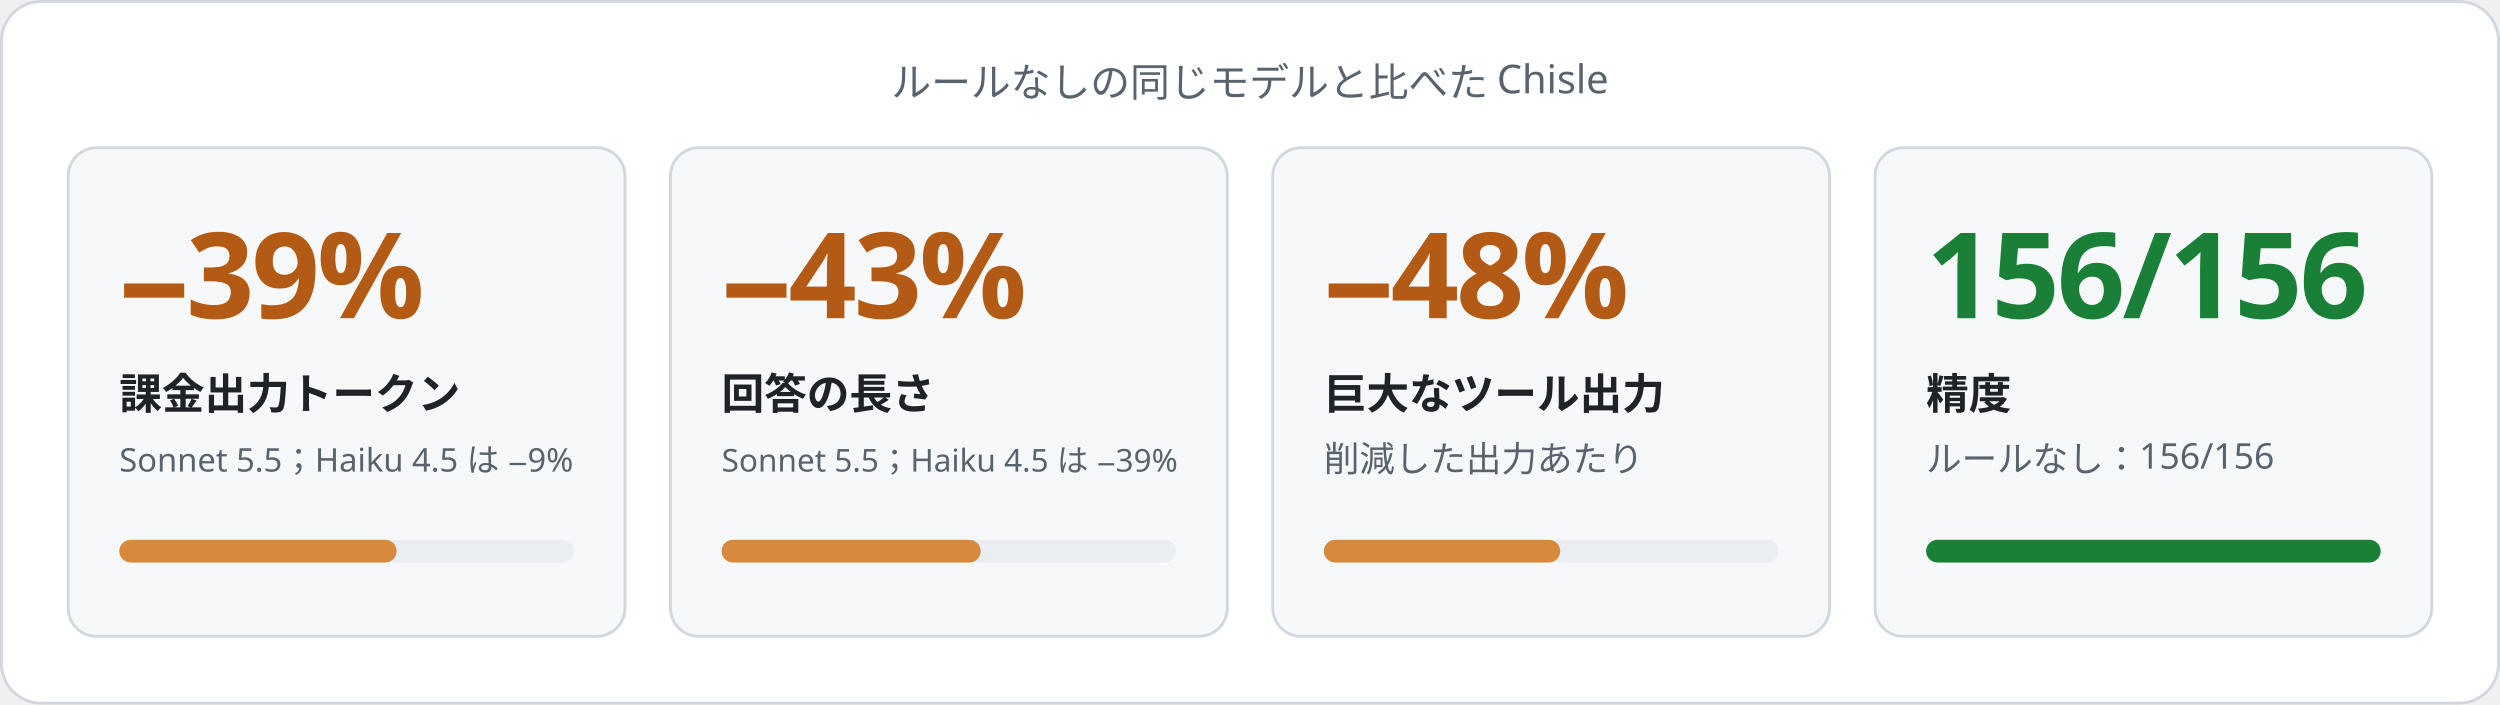
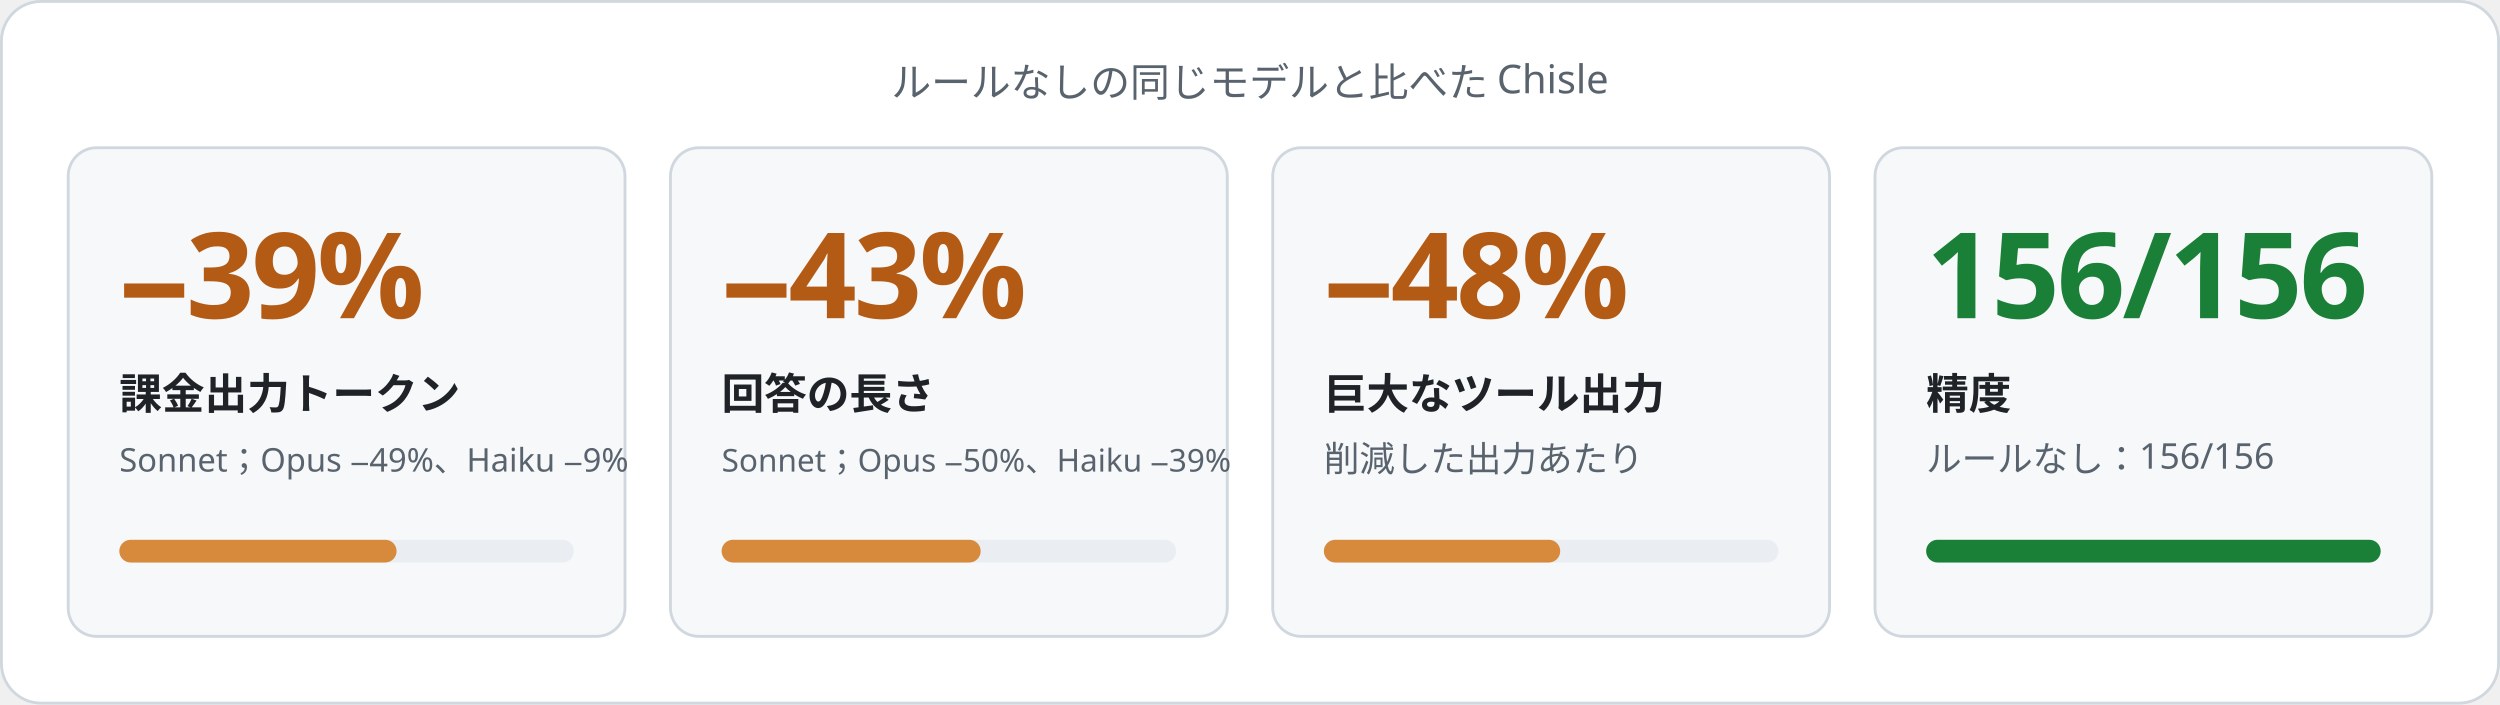
- <svg xmlns="http://www.w3.org/2000/svg" width="880" height="248" viewBox="0 0 880 248" font-family="-apple-system,BlinkMacSystemFont,'Segoe UI','Noto Sans',Helvetica,Arial,sans-serif" xml:space="preserve" role="img" aria-label="Chisle versus the same model with no ruleset, on Sonnet 5.5: 39% fewer billed output tokens (Haiku 4.5: 9%), answers 43% shorter (Haiku 4.5: 39%), oversized tool output 48% smaller, accuracy 156 of 156, the same as the bare model.">
+ <svg xmlns="http://www.w3.org/2000/svg" width="880" height="248" viewBox="0 0 880 248" font-family="-apple-system,BlinkMacSystemFont,'Segoe UI','Noto Sans',Helvetica,Arial,sans-serif" xml:space="preserve" role="img" aria-label="Chisle versus the same model with no ruleset, on Sonnet 5.5: 39% fewer billed output tokens (Opus 5.5: 49%, Haiku 4.5: 9%), answers 43% shorter (Opus 5.5: 50%, Haiku 4.5: 39%), oversized tool output 48% smaller, accuracy 156 of 156, the same as the bare model.">
  <rect x="0.5" y="0.5" width="879" height="247" rx="14" fill="#ffffff" stroke="#d0d7de" />
  <text x="440" y="34" font-size="14" fill="#59636e" text-anchor="middle">ルールなしの同じモデルと比べた Chisle</text>
  <g>
    <animate attributeName="opacity" values="0;0;1" keyTimes="0;0.000;1" dur="0.6s" fill="freeze" />
    <animateTransform attributeName="transform" type="translate" values="0 10;0 10;0 0" keyTimes="0;0.000;1" dur="0.6s" fill="freeze" calcMode="spline" keySplines="0 0 1 1;0.2 0.7 0.2 1" />
    <rect x="24" y="52" width="196" height="172" rx="10" fill="#f6f8fa" stroke="#d0d7de" />
    <text x="42" y="112" font-size="42" font-weight="800" letter-spacing="-1" fill="#b35a14">−39%</text>
    <text x="42" y="144" font-size="15" font-weight="600" fill="#1f2328">課金出力トークン</text>
-     <text x="42" y="166" font-size="11.5" fill="#59636e">Sonnet 5.5；Haiku 4.5 は −9%</text>
+     <text x="42" y="166" font-size="11.5" fill="#59636e">Sonnet；Opus −49%、Haiku −9%</text>
    <rect x="42" y="190" width="160" height="8" rx="4" fill="#eaeef2" />
    <rect x="42" y="190" width="97.6" height="8" rx="4" fill="#d78a3c">
      <animate attributeName="width" values="160;160;97.6;97.6" keyTimes="0;0.2;0.5;1" dur="5s" repeatCount="indefinite" calcMode="spline" keySplines="0.4 0 0.2 1;0.4 0 0.2 1;0.4 0 0.2 1" />
    </rect>
  </g>
  <g>
    <animate attributeName="opacity" values="0;0;1" keyTimes="0;0.200;1" dur="0.75s" fill="freeze" />
    <animateTransform attributeName="transform" type="translate" values="0 10;0 10;0 0" keyTimes="0;0.200;1" dur="0.75s" fill="freeze" calcMode="spline" keySplines="0 0 1 1;0.2 0.7 0.2 1" />
    <rect x="236" y="52" width="196" height="172" rx="10" fill="#f6f8fa" stroke="#d0d7de" />
    <text x="254" y="112" font-size="42" font-weight="800" letter-spacing="-1" fill="#b35a14">−43%</text>
    <text x="254" y="144" font-size="15" font-weight="600" fill="#1f2328">回答の長さ</text>
-     <text x="254" y="166" font-size="11.1" fill="#59636e">Sonnet 5.5；Haiku 4.5 は −39%</text>
+     <text x="254" y="166" font-size="11.1" fill="#59636e">Sonnet；Opus −50%、Haiku −39%</text>
    <rect x="254" y="190" width="160" height="8" rx="4" fill="#eaeef2" />
    <rect x="254" y="190" width="91.2" height="8" rx="4" fill="#d78a3c">
      <animate attributeName="width" values="160;160;91.2;91.2" keyTimes="0;0.2;0.5;1" dur="5s" repeatCount="indefinite" calcMode="spline" keySplines="0.4 0 0.2 1;0.4 0 0.2 1;0.4 0 0.2 1" />
    </rect>
  </g>
  <g>
    <animate attributeName="opacity" values="0;0;1" keyTimes="0;0.333;1" dur="0.9s" fill="freeze" />
    <animateTransform attributeName="transform" type="translate" values="0 10;0 10;0 0" keyTimes="0;0.333;1" dur="0.9s" fill="freeze" calcMode="spline" keySplines="0 0 1 1;0.2 0.7 0.2 1" />
    <rect x="448" y="52" width="196" height="172" rx="10" fill="#f6f8fa" stroke="#d0d7de" />
    <text x="466" y="112" font-size="42" font-weight="800" letter-spacing="-1" fill="#b35a14">−48%</text>
    <text x="466" y="144" font-size="15" font-weight="600" fill="#1f2328">巨大なツール出力</text>
    <text x="466" y="166" font-size="12.5" fill="#59636e">削減した出力あたり</text>
    <rect x="466" y="190" width="160" height="8" rx="4" fill="#eaeef2" />
    <rect x="466" y="190" width="83.2" height="8" rx="4" fill="#d78a3c">
      <animate attributeName="width" values="160;160;83.2;83.2" keyTimes="0;0.2;0.5;1" dur="5s" repeatCount="indefinite" calcMode="spline" keySplines="0.4 0 0.2 1;0.4 0 0.2 1;0.4 0 0.2 1" />
    </rect>
  </g>
  <g>
    <animate attributeName="opacity" values="0;0;1" keyTimes="0;0.429;1" dur="1.05s" fill="freeze" />
    <animateTransform attributeName="transform" type="translate" values="0 10;0 10;0 0" keyTimes="0;0.429;1" dur="1.05s" fill="freeze" calcMode="spline" keySplines="0 0 1 1;0.2 0.7 0.2 1" />
    <rect x="660" y="52" width="196" height="172" rx="10" fill="#f6f8fa" stroke="#d0d7de" />
    <text x="678" y="112" font-size="42" font-weight="800" letter-spacing="-1" fill="#1a7f37">156/156</text>
    <text x="678" y="144" font-size="15" font-weight="600" fill="#1f2328">精度</text>
    <text x="678" y="166" font-size="12.5" fill="#59636e">ルールなし：156/156</text>
    <rect x="678" y="190" width="160" height="8" rx="4" fill="#eaeef2" />
    <rect x="678" y="190" width="160" height="8" rx="4" fill="#1a7f37" />
  </g>
</svg>
